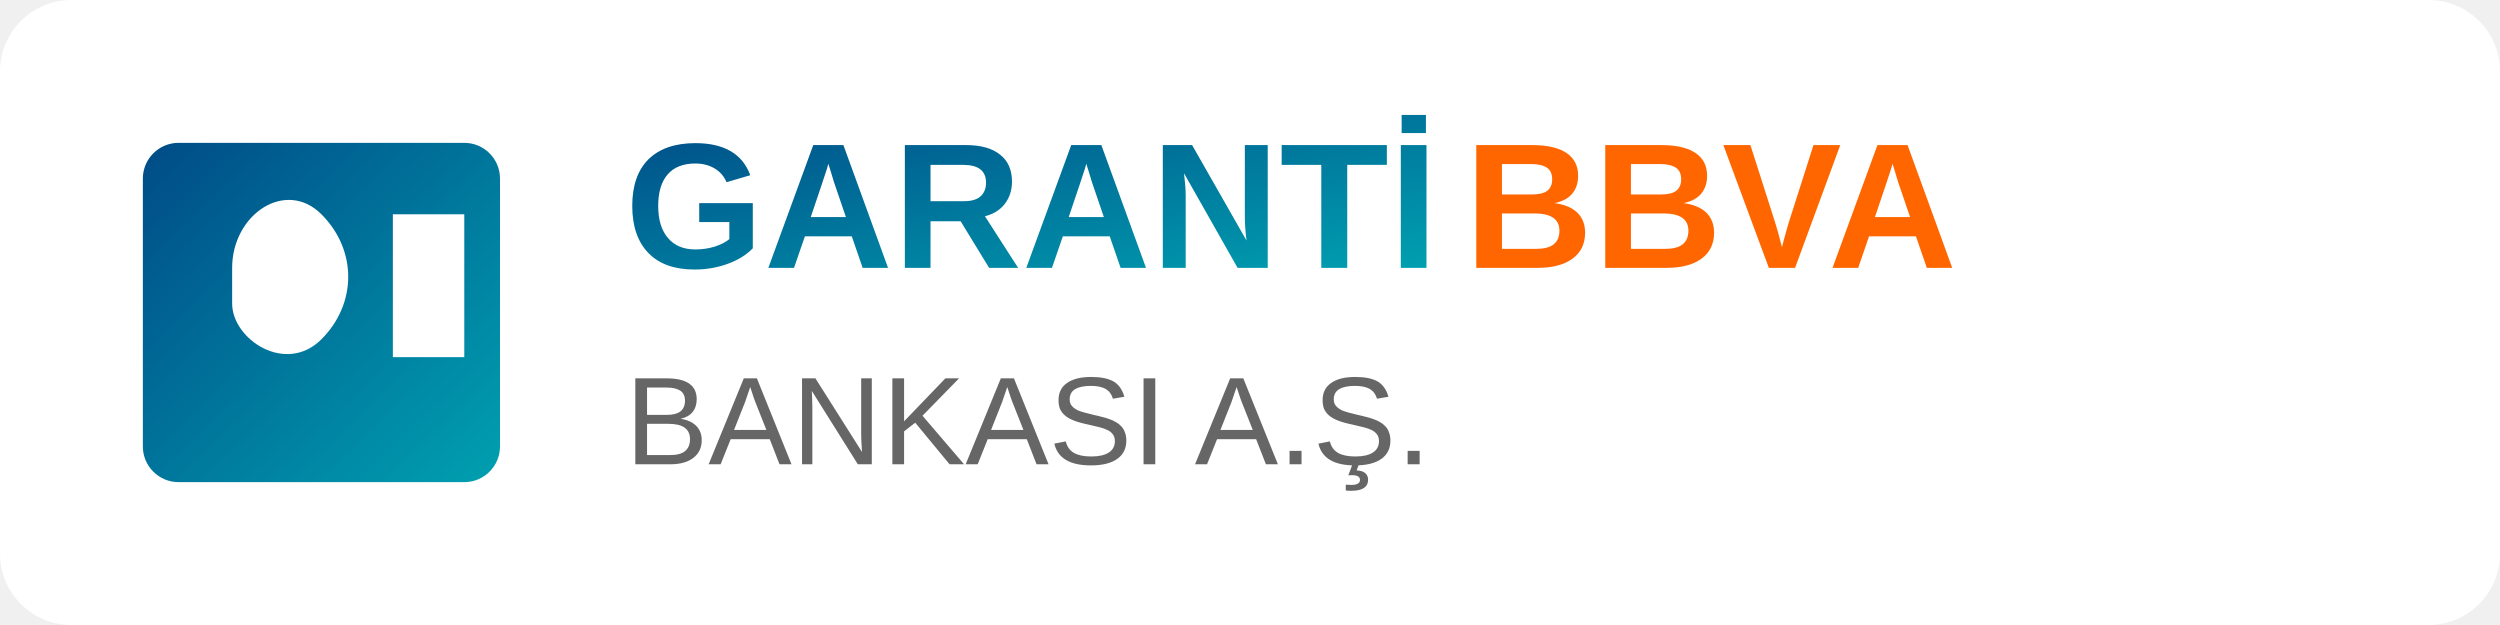
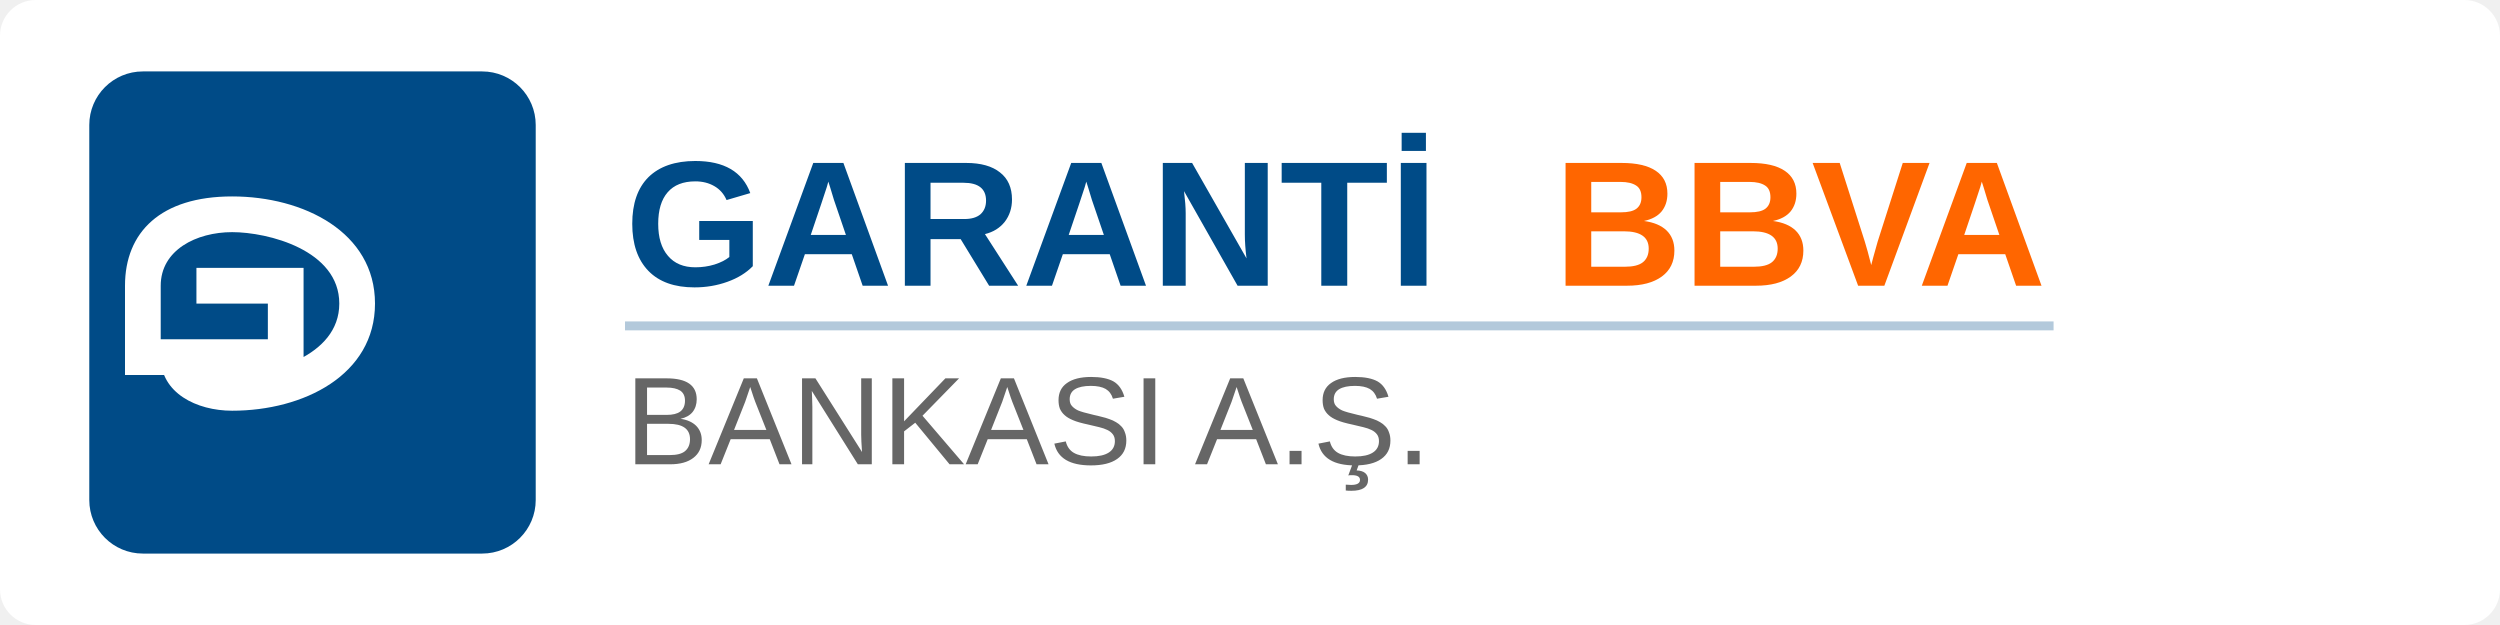
<svg xmlns="http://www.w3.org/2000/svg" width="140" height="35" viewBox="0 0 140 35">
-   <defs>
-     <linearGradient id="garantiBlue" x1="0%" y1="0%" x2="100%" y2="100%">
-       <stop offset="0%" style="stop-color:#004B87;stop-opacity:1" />
-       <stop offset="100%" style="stop-color:#00A0B0;stop-opacity:1" />
-     </linearGradient>
-   </defs>
-   <rect width="140" height="35" fill="white" rx="4" />
-   <rect x="8" y="8" width="20" height="19" fill="url(#garantiBlue)" rx="2" />
-   <path d="M13 15 C13 12 16 10 18 12 C20 14 20 17 18 19 C16 21 13 19 13 17 Z" fill="white" />
-   <rect x="22" y="12" width="4" height="8" fill="white" />
-   <text x="35" y="15" fill="url(#garantiBlue)" font-family="Arial, sans-serif" font-size="10" font-weight="bold">GARANTİ</text>
-   <text x="82" y="15" fill="#FF6600" font-family="Arial, sans-serif" font-size="10" font-weight="bold">BBVA</text>
-   <text x="35" y="26" fill="#666" font-family="Arial, sans-serif" font-size="7">BANKASI A.Ş.</text>
+   <rect width="140" height="35" fill="white" rx="2" />
+   <g transform="translate(5, 4)">
+     <rect x="0" y="0" width="25" height="27" fill="#004B87" rx="3" />
+     <path d="M8 7 C12 7 16 9 16 13 C16 17 12 19 8 19 C6 19 4 18 4 16 L6 16 C6 17 7 17 8 17 C10 17 14 16 14 13 C14 10 10 9 8 9 C6 9 4 10 4 12 L4 15 L10 15 L10 13 L6 13 L6 11 L12 11 L12 17 L2 17 L2 12 C2 9 4 7 8 7" fill="white" />
+     <text x="30" y="12" fill="#004B87" font-family="Arial, sans-serif" font-size="10" font-weight="bold">GARANTİ</text>
+     <text x="82" y="12" fill="#FF6600" font-family="Arial, sans-serif" font-size="10" font-weight="bold">BBVA</text>
+     <text x="30" y="22" fill="#666" font-family="Arial, sans-serif" font-size="7">BANKASI A.Ş.</text>
+     <rect x="30" y="14" width="80" height="0.5" fill="#004B87" opacity="0.3" />
+   </g>
</svg>
